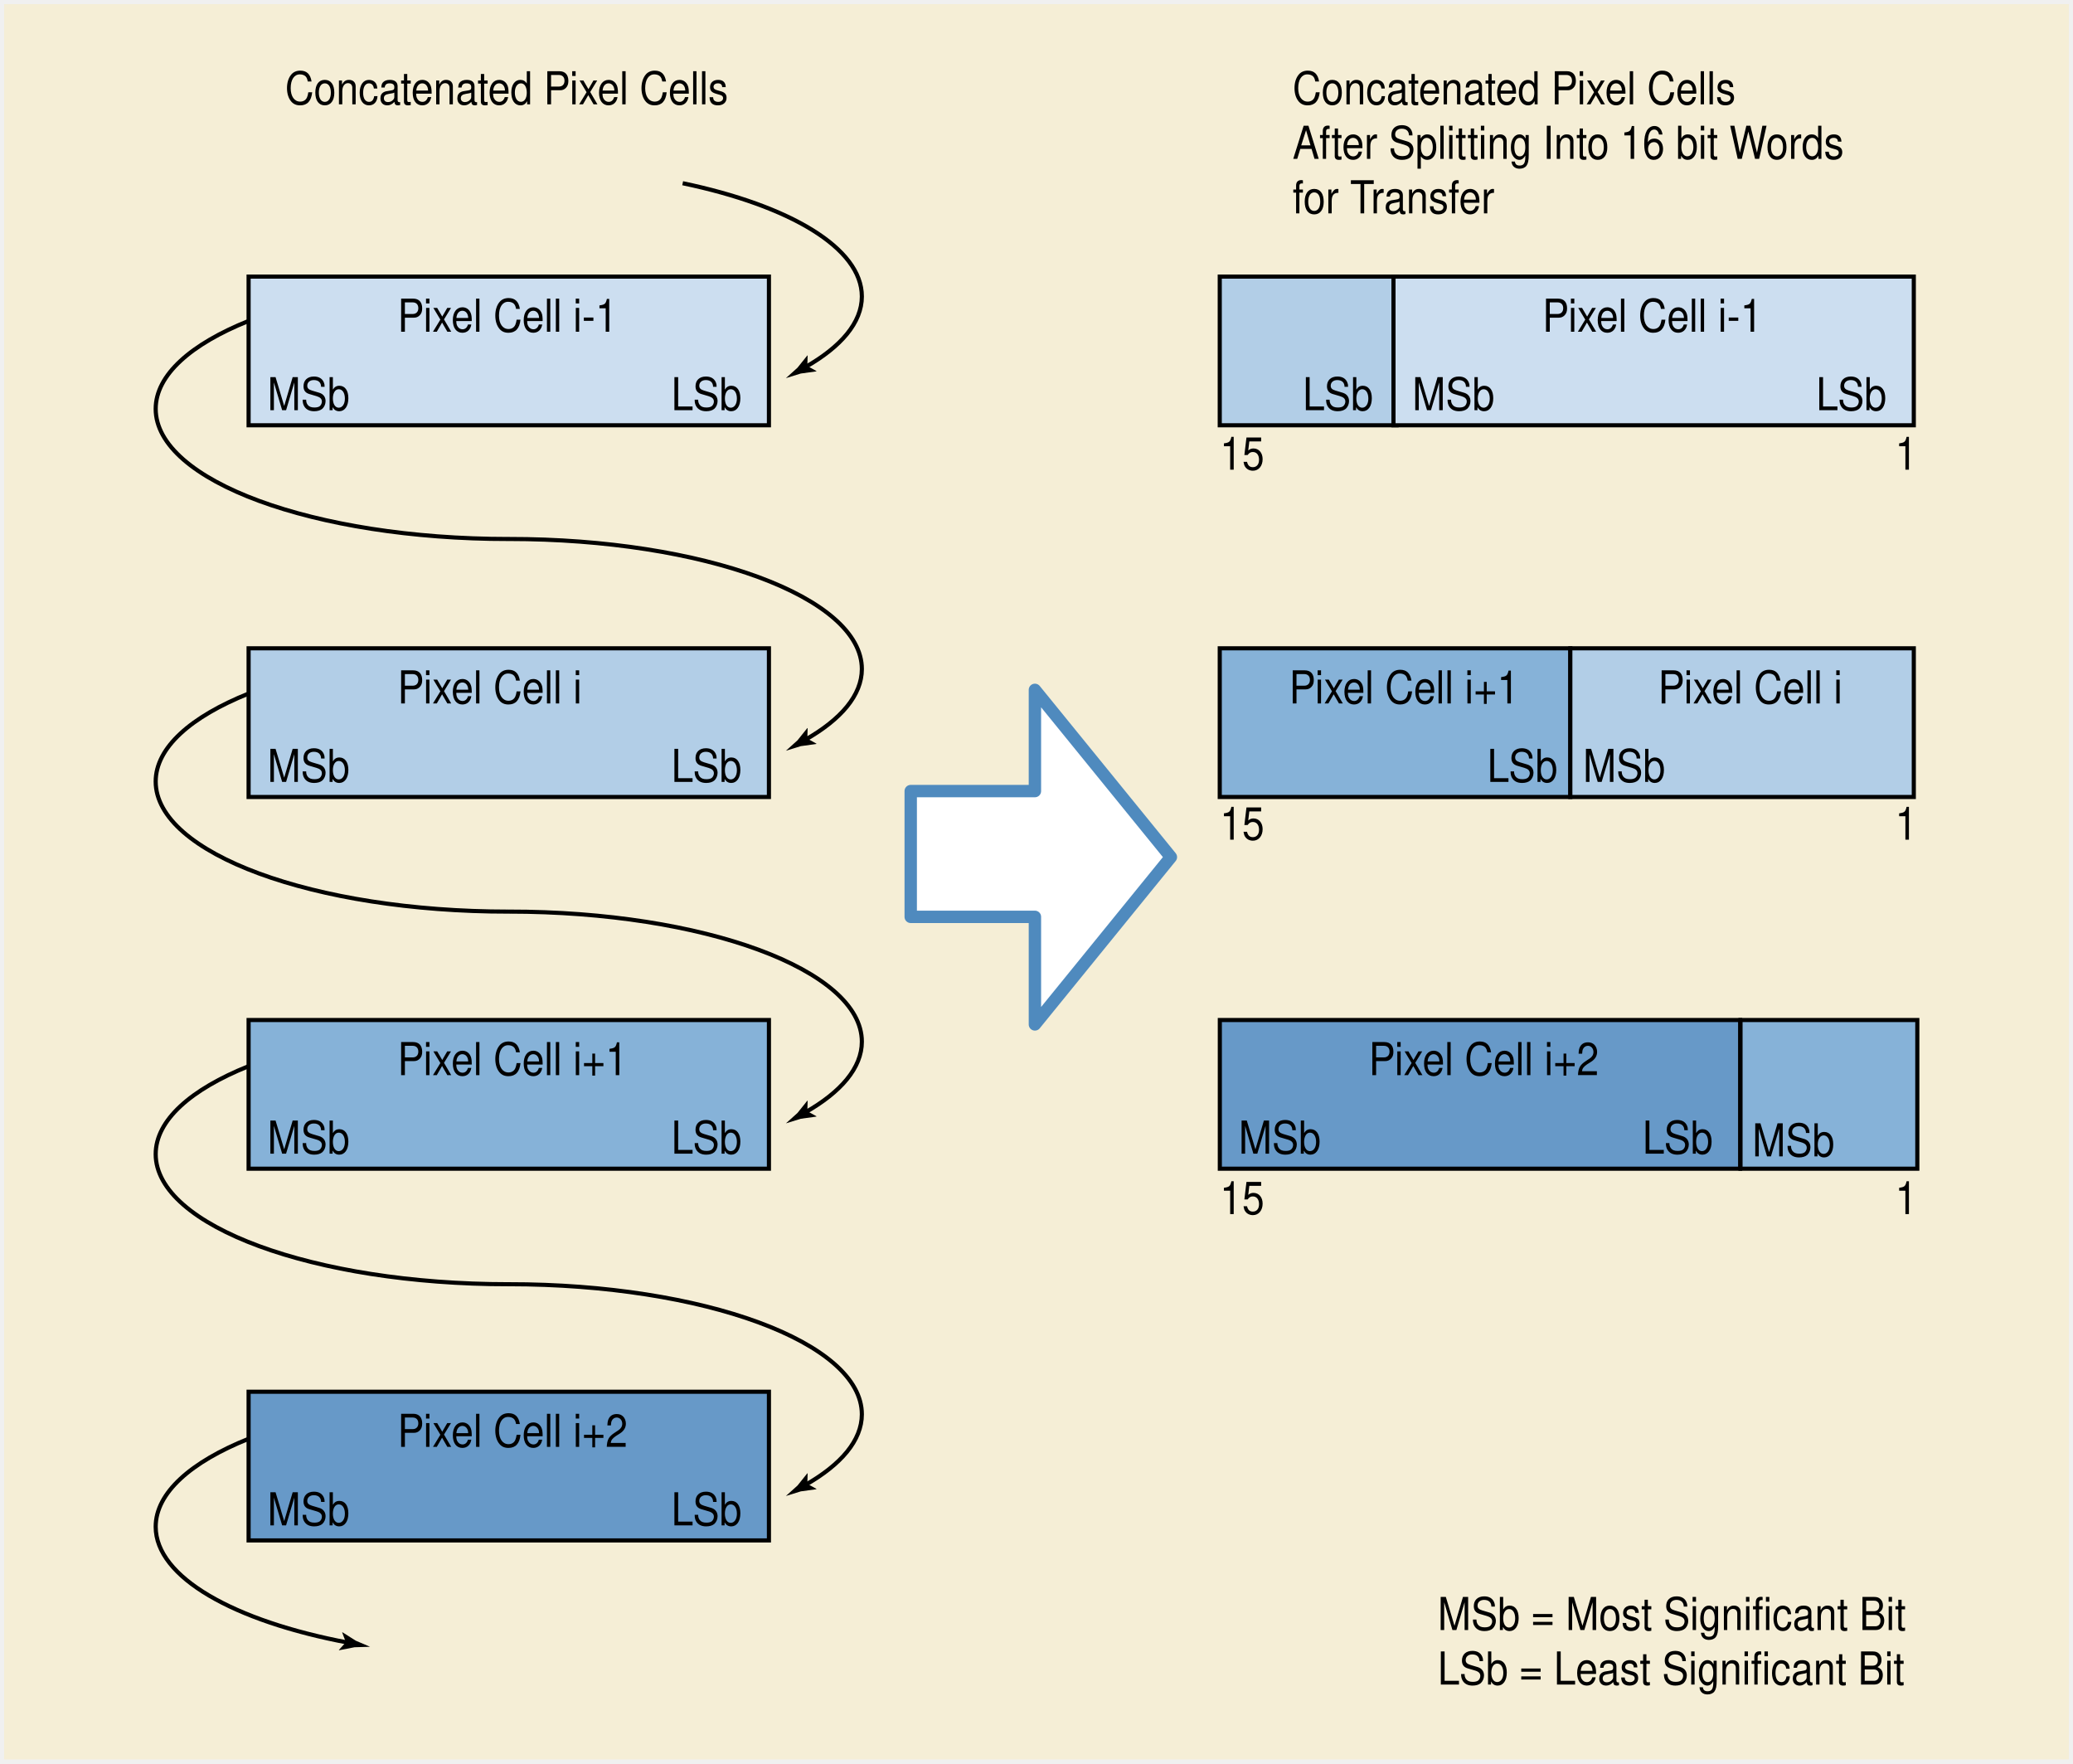
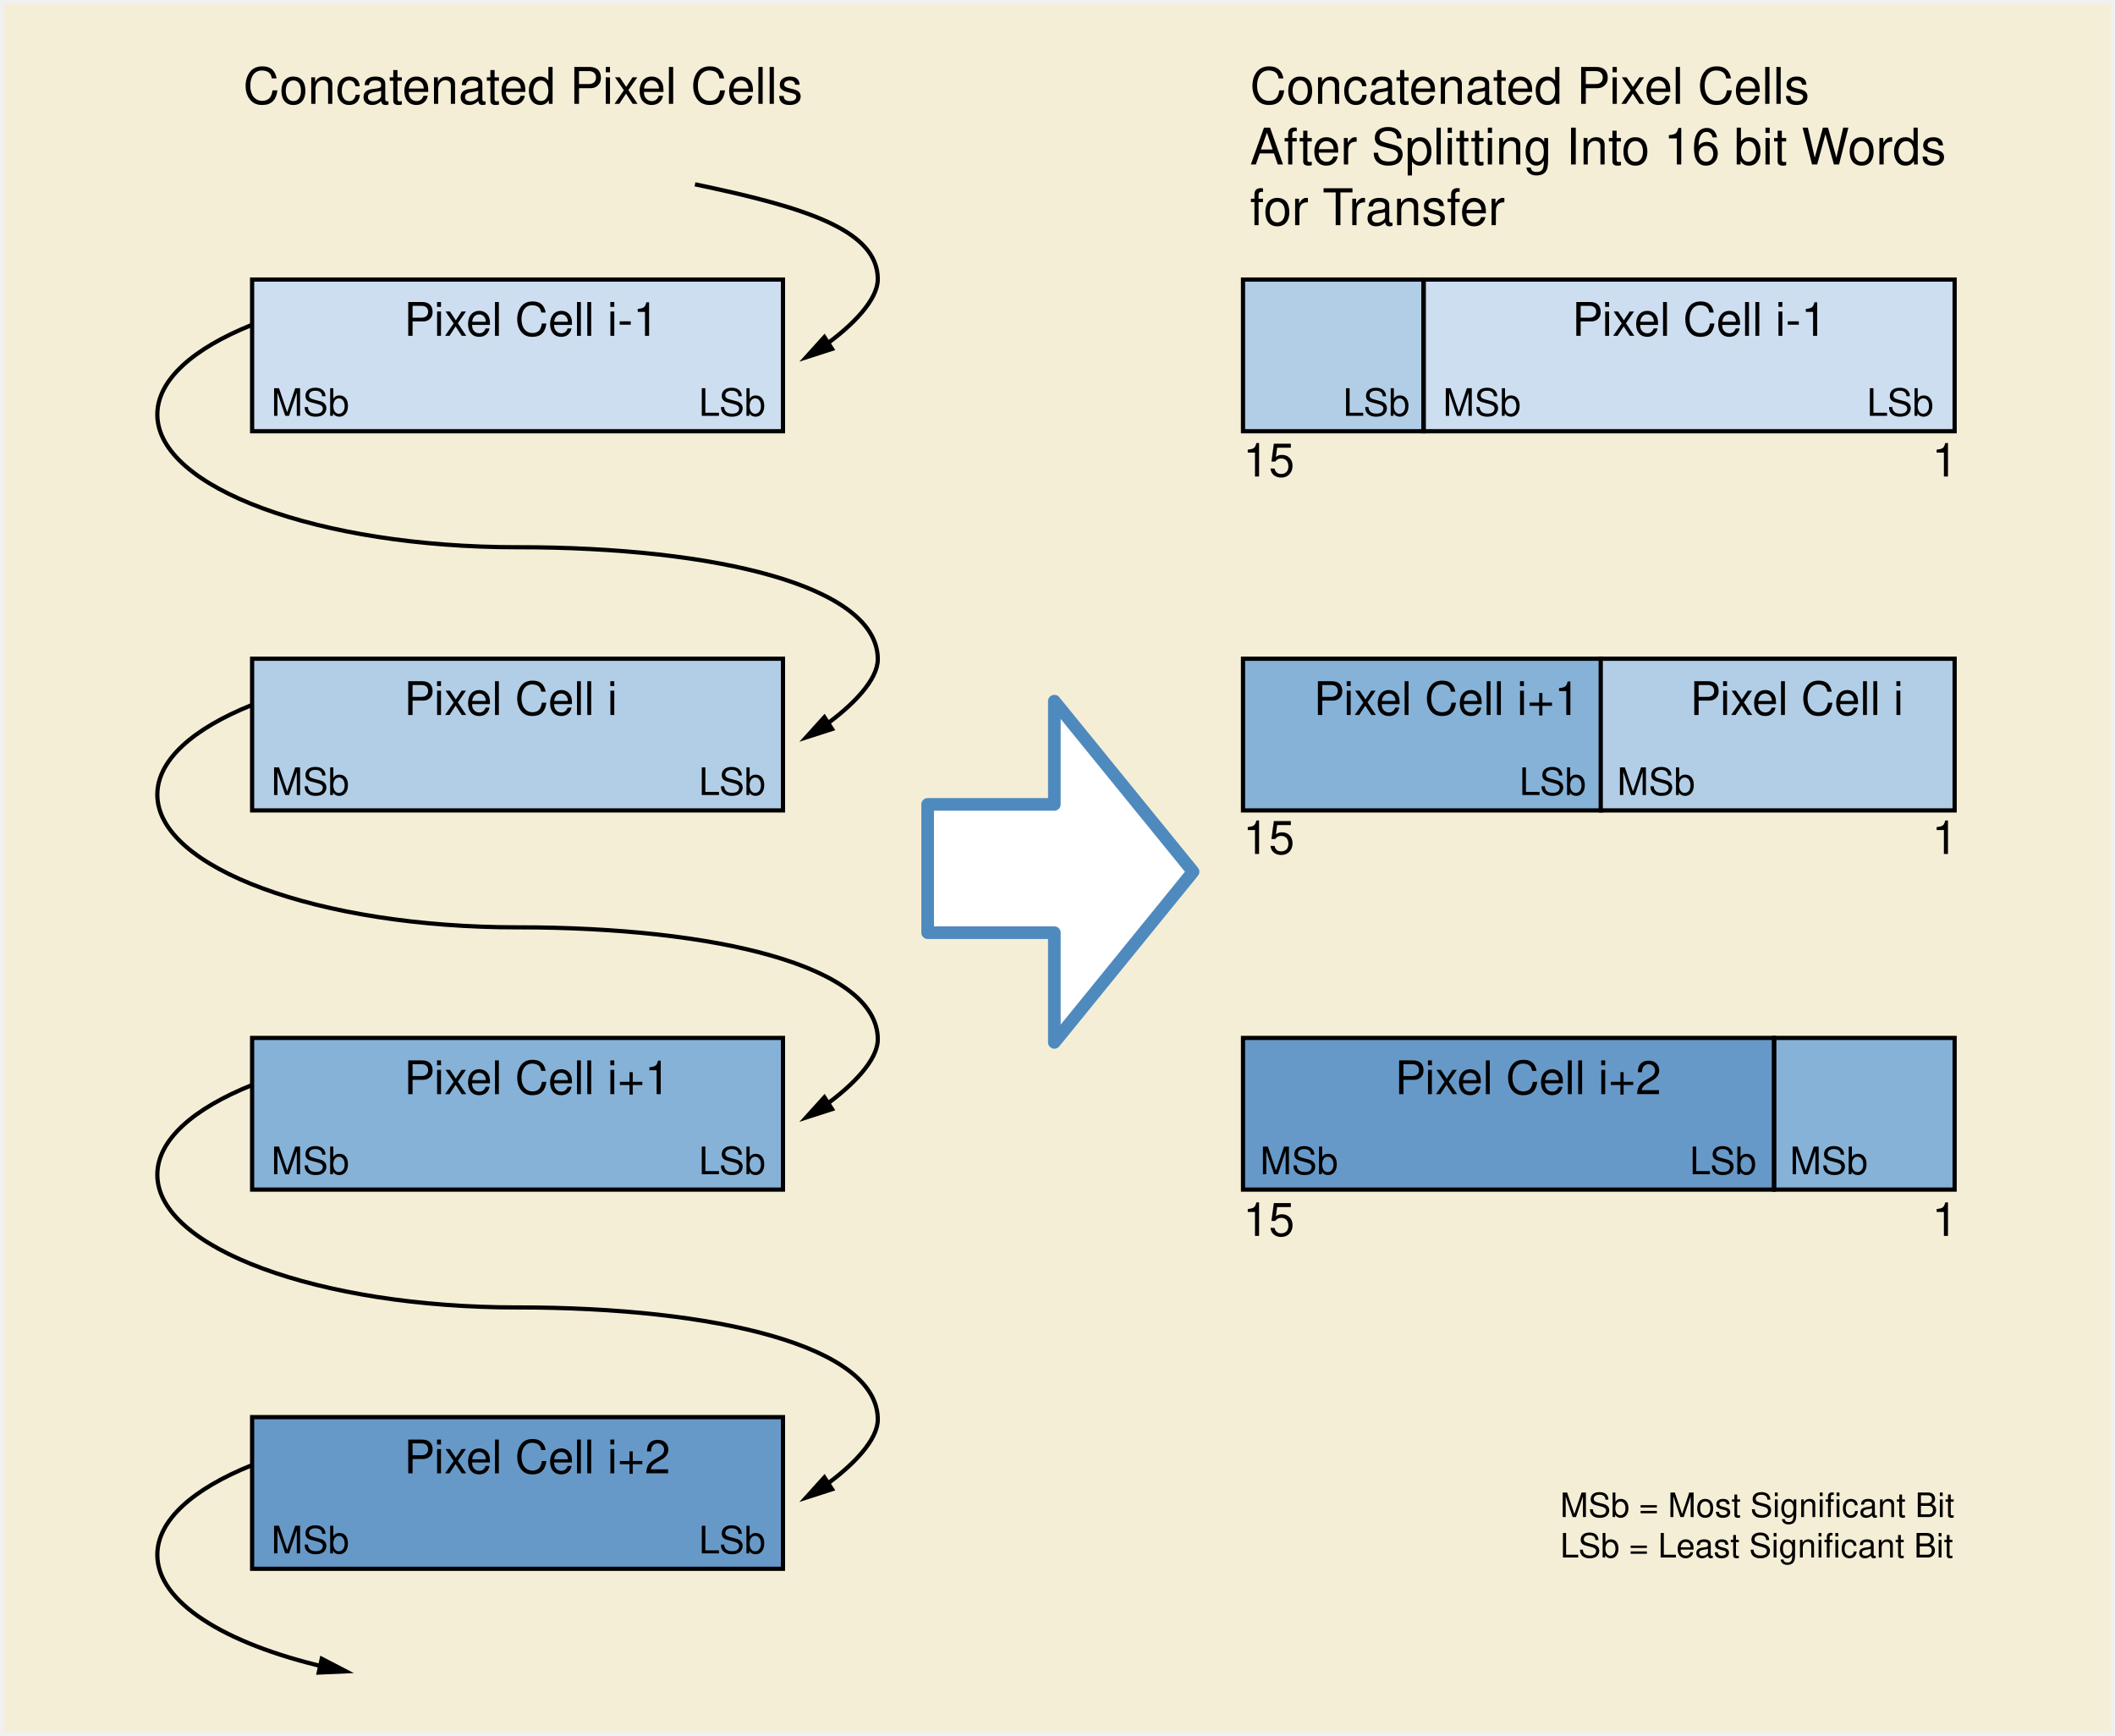
- <svg xmlns="http://www.w3.org/2000/svg" version="1.1" id="Layer_1" x="0px" y="0px" width="502px" height="427px" viewBox="0 0 502 427" enable-background="new 0 0 502 427" xml:space="preserve">
+ <svg xmlns="http://www.w3.org/2000/svg" version="1.1" id="Layer_1" x="0px" y="0px" width="502px" height="412px" viewBox="0 0 502 412" enable-background="new 0 0 502 412" xml:space="preserve">
  <defs>
    <style type="text/css">
	text {
	  font-family: Helvetica, Verdana, ArialUnicodeMS, san-serif
	}
	</style>
  </defs>
  <g>
   </g>
  <g>
-     <rect x="1" y="1" fill="#F5EED6" width="500" height="425" />
+     <rect x="1" y="1" fill="#F5EED6" width="500" height="410" />
    <g>
+       <polygon fill="#FFFFFF" stroke="#4F8ABE" stroke-width="3" stroke-linecap="round" stroke-linejoin="round" stroke-miterlimit="1" points="    220.179,221.373 220.179,190.92 250.253,190.92 250.253,166.417 283.179,206.907 250.253,247.416 250.253,221.373   " />
      <g>
        <g>
-           <text transform="matrix(0.8815 0 0 1 313.0098 25.2588)">
-             <tspan x="0" y="0" font-size="11">Concatenated Pixel Cells</tspan>
-             <tspan x="0" y="13.2" font-size="11">After Splitting Into 16 bit Words</tspan>
-             <tspan x="0" y="26.4" font-size="11">for Transfer</tspan>
-           </text>
+           <text transform="matrix(1 0 0 1 57.7183 24.6396)" font-size="12">Concatenated Pixel Cells</text>
+         </g>
+         <rect x="59.839" y="66.353" fill="#CCDEF0" stroke="#000000" width="126.004" height="36" />
+         <g>
+           <text transform="matrix(1 0 0 1 95.896 79.7012)" font-size="11">Pixel Cell i-1</text>
        </g>
        <g>
-           <rect x="295.375" y="156.969" fill="#86B2D8" stroke="#000000" width="84.896" height="36" />
-           <rect x="380.271" y="156.969" fill="#B2CEE7" stroke="#000000" width="83.178" height="36" />
-           <rect x="421.478" y="246.969" fill="#86B2D8" stroke="#000000" width="42.822" height="36" />
-           <rect x="295.375" y="66.969" fill="#B2CEE7" stroke="#000000" width="42.822" height="36" />
+           <text transform="matrix(1 0 0 1 64.3828 98.7012)" font-size="9">MSb</text>
+         </g>
+         <g>
+           <text transform="matrix(1 0 0 1 165.855 98.7012)" font-size="9">LSb</text>
+         </g>
+         <rect x="59.839" y="156.353" fill="#B2CEE7" stroke="#000000" width="126.004" height="36" />
+         <g>
+           <text transform="matrix(1 0 0 1 95.896 169.7012)" font-size="11">Pixel Cell i</text>
+         </g>
+         <g>
+           <text transform="matrix(1 0 0 1 64.3828 188.7012)" font-size="9">MSb</text>
+         </g>
+         <g>
+           <text transform="matrix(1 0 0 1 165.855 188.7012)" font-size="9">LSb</text>
+         </g>
+         <rect x="59.839" y="246.354" fill="#86B2D8" stroke="#000000" width="126.004" height="36" />
+         <g>
+           <text transform="matrix(1 0 0 1 95.896 259.7012)" font-size="11">Pixel Cell i+1</text>
+         </g>
+         <g>
+           <text transform="matrix(1 0 0 1 64.3828 278.7012)" font-size="9">MSb</text>
+         </g>
+         <g>
+           <text transform="matrix(1 0 0 1 165.855 278.7012)" font-size="9">LSb</text>
+         </g>
+         <rect x="59.839" y="336.354" fill="#6799C8" stroke="#000000" width="126.004" height="36" />
+         <g>
+           <text transform="matrix(1 0 0 1 95.896 349.7012)" font-size="11">Pixel Cell i+2</text>
+         </g>
+         <g>
+           <text transform="matrix(1 0 0 1 64.3828 368.7012)" font-size="9">MSb</text>
+         </g>
+         <g>
+           <text transform="matrix(1 0 0 1 165.855 368.7012)" font-size="9">LSb</text>
+         </g>
+         <g>
          <g>
-             <text transform="matrix(0.8815 0 0 1 401.5049 170.3203)" font-size="11">Pixel Cell i</text>
+             <path fill="none" stroke="#000000" d="M164.956,43.746c25.909,5.412,43.389,10.769,43.389,22.524       c0,4.883-5.943,10.97-12.654,15.759" />
+             <g>
+               <polygon points="195.737,79.188 189.715,85.847 198.26,83.092       " />
+             </g>
          </g>
+         </g>
+         <g>
          <g>
-             <text transform="matrix(0.8815 0 0 1 312.1709 170.3203)" font-size="11">Pixel Cell i+1</text>
+             <path fill="none" stroke="#000000" d="M59.838,77.091c-13.971,5.607-22.499,13.085-22.499,21.297       c0,17.397,38.279,31.502,85.5,31.502v-0.008c47.222,0,85.506,9.208,85.506,26.605c0,4.883-5.943,10.97-12.654,15.759" />
+             <g>
+               <polygon points="195.737,169.405 189.715,176.065 198.26,173.31       " />
+             </g>
          </g>
+         </g>
+         <g>
          <g>
-             <text transform="matrix(0.8815 0 0 1 424.3242 279.9873)" font-size="11">MSb</text>
+             <path fill="none" stroke="#000000" d="M59.838,167.309c-13.971,5.607-22.499,13.085-22.499,21.297       c0,17.397,38.279,31.501,85.5,31.501V220.1c47.222,0,85.506,9.211,85.506,26.607c0,4.883-5.942,10.97-12.654,15.759" />
+             <g>
+               <polygon points="195.737,259.624 189.715,266.283 198.26,263.528       " />
+             </g>
          </g>
+         </g>
+         <g>
          <g>
-             <text transform="matrix(0.8815 0 0 1 383.3242 189.3203)" font-size="11">MSb</text>
+             <path fill="none" stroke="#000000" d="M59.838,257.527c-13.971,5.607-22.499,13.084-22.499,21.297       c0,17.396,38.279,31.502,85.5,31.502v-0.008c47.222,0,85.506,9.209,85.506,26.607c0,4.884-5.943,10.969-12.654,15.758" />
+             <g>
+               <polygon points="195.737,349.842 189.715,356.502 198.26,353.746       " />
+             </g>
          </g>
+         </g>
+         <g>
          <g>
-             <text transform="matrix(0.8815 0 0 1 315.459 99.3203)" font-size="11">LSb</text>
-           </g>
-           <g>
-             <text transform="matrix(0.8815 0 0 1 360.125 189.3203)" font-size="11">LSb</text>
-           </g>
-           <rect x="295.394" y="246.969" fill="#6799C8" stroke="#000000" width="126" height="36" />
-           <g>
-             <text transform="matrix(0.8815 0 0 1 331.4512 260.3203)" font-size="11">Pixel Cell i+2</text>
-           </g>
-           <g>
-             <text transform="matrix(0.8815 0 0 1 299.9375 279.3203)" font-size="11">MSb</text>
-           </g>
-           <g>
-             <text transform="matrix(0.8815 0 0 1 397.7383 279.3203)" font-size="11">LSb</text>
-           </g>
-           <rect x="337.448" y="66.969" fill="#CCDEF0" stroke="#000000" width="126" height="36" />
-           <g>
-             <text transform="matrix(0.8815 0 0 1 373.5049 80.3203)" font-size="11">Pixel Cell i-1</text>
-           </g>
-           <g>
-             <text transform="matrix(0.8815 0 0 1 341.9922 99.3203)" font-size="11">MSb</text>
-           </g>
-           <g>
-             <text transform="matrix(0.8815 0 0 1 439.791 99.3203)" font-size="11">LSb</text>
-           </g>
-           <g>
-             <text transform="matrix(0.8815 0 0 1 295.3945 293.9619)" font-size="11">15</text>
-           </g>
-           <g>
-             <text transform="matrix(0.8815 0 0 1 458.9062 293.9619)" font-size="11">1</text>
-           </g>
-           <g>
-             <text transform="matrix(0.8815 0 0 1 295.3945 203.3018)" font-size="11">15</text>
-           </g>
-           <g>
-             <text transform="matrix(0.8815 0 0 1 458.9062 203.3018)" font-size="11">1</text>
-           </g>
-           <g>
-             <text transform="matrix(0.8815 0 0 1 295.3945 113.7222)" font-size="11">15</text>
-           </g>
-           <g>
-             <text transform="matrix(0.8815 0 0 1 458.9062 113.7222)" font-size="11">1</text>
+             <path fill="none" stroke="#000000" d="M59.838,347.744c-13.971,5.607-22.499,13.086-22.499,21.297       c0,11.192,15.841,21.021,39.714,26.609" />
+             <g>
+               <polygon points="75.021,397.509 83.99,397.111 76.023,392.97       " />
+             </g>
          </g>
        </g>
      </g>
      <g>
        <g>
-           <text transform="matrix(0.8815 0 0 1 69.0308 25.2588)" font-size="11">Concatenated Pixel Cells</text>
+           <text transform="matrix(1 0 0 1 296.6855 24.6396)">
+             <tspan x="0" y="0" font-size="12">Concatenated Pixel Cells</tspan>
+             <tspan x="0" y="14.4" font-size="12">After Splitting Into 16 bit Words</tspan>
+             <tspan x="0" y="28.8" font-size="12">for Transfer</tspan>
+           </text>
+         </g>
+         <rect x="295.031" y="156.353" fill="#86B2D8" stroke="#000000" stroke-width="1.001" width="85" height="36" />
+         <rect x="379.938" y="156.353" fill="#B2CEE7" stroke="#000000" stroke-width="1.005" width="84" height="36" />
+         <rect x="421.115" y="246.354" fill="#86B2D8" stroke="#000000" width="42.822" height="36" />
+         <rect x="295.031" y="66.353" fill="#B2CEE7" stroke="#000000" width="42.822" height="36" />
+         <g>
+           <text transform="matrix(1 0 0 1 401.1426 169.7012)" font-size="11">Pixel Cell i</text>
        </g>
        <g>
-           <g>
-             <rect x="60.201" y="66.969" fill="#CCDEF0" stroke="#000000" width="126.004" height="36" />
-             <g>
-               <text transform="matrix(0.8815 0 0 1 96.2583 80.3203)" font-size="11">Pixel Cell i-1</text>
-             </g>
-             <g>
-               <text transform="matrix(0.8815 0 0 1 64.7451 99.3203)" font-size="11">MSb</text>
-             </g>
-             <g>
-               <text transform="matrix(0.8815 0 0 1 162.5454 99.3203)" font-size="11">LSb</text>
-             </g>
-           </g>
-           <g>
-             <rect x="60.201" y="156.969" fill="#B2CEE7" stroke="#000000" width="126.004" height="36" />
-             <g>
-               <text transform="matrix(0.8815 0 0 1 96.2583 170.3203)" font-size="11">Pixel Cell i</text>
-             </g>
-             <g>
-               <text transform="matrix(0.8815 0 0 1 64.7451 189.3203)" font-size="11">MSb</text>
-             </g>
-             <g>
-               <text transform="matrix(0.8815 0 0 1 162.5454 189.3203)" font-size="11">LSb</text>
-             </g>
-           </g>
-           <g>
-             <rect x="60.201" y="246.969" fill="#86B2D8" stroke="#000000" width="126.004" height="36" />
-             <g>
-               <text transform="matrix(0.8815 0 0 1 96.2583 260.3203)" font-size="11">Pixel Cell i+1</text>
-             </g>
-             <g>
-               <text transform="matrix(0.8815 0 0 1 64.7451 279.3203)" font-size="11">MSb</text>
-             </g>
-             <g>
-               <text transform="matrix(0.8815 0 0 1 162.5454 279.3203)" font-size="11">LSb</text>
-             </g>
-           </g>
-           <g>
-             <rect x="60.201" y="336.969" fill="#6799C8" stroke="#000000" width="126.004" height="36" />
-             <g>
-               <text transform="matrix(0.8815 0 0 1 96.2583 350.3203)" font-size="11">Pixel Cell i+2</text>
-             </g>
-             <g>
-               <text transform="matrix(0.8815 0 0 1 64.7451 369.3203)" font-size="11">MSb</text>
-             </g>
-             <g>
-               <text transform="matrix(0.8815 0 0 1 162.5454 369.3203)" font-size="11">LSb</text>
-             </g>
-           </g>
-           <g>
-             <g>
-               <path fill="none" stroke="#000000" d="M165.318,44.361c25.909,5.412,43.389,15.665,43.389,27.421        c0,6.316-5.046,12.198-13.733,17.129" />
-               <path d="M195.506,88.609l2.211,1.231l-0.04,0.078l-3.757,0.522c-1.202,0.372-2.403,0.743-3.605,1.114        c0.936-0.842,1.87-1.683,2.805-2.524l2.374-2.957l0.083-0.005L195.506,88.609z" />
-             </g>
-           </g>
-           <g>
-             <g>
-               <path fill="none" stroke="#000000" d="M60.2,77.707c-13.971,5.607-22.499,13.085-22.499,21.297        c0,17.397,38.279,31.502,85.5,31.502v-0.008c47.222,0,85.506,14.104,85.506,31.502c0,6.316-5.046,12.198-13.733,17.129" />
-               <path d="M195.506,178.827l2.211,1.231l-0.04,0.078l-3.757,0.522c-1.202,0.372-2.403,0.743-3.605,1.114        c0.936-0.842,1.87-1.683,2.805-2.524l2.374-2.957l0.083-0.005L195.506,178.827z" />
-             </g>
-           </g>
-           <g>
-             <g>
-               <path fill="none" stroke="#000000" d="M60.2,167.925c-13.971,5.607-22.499,13.085-22.499,21.297        c0,17.397,38.279,31.502,85.5,31.502v-0.008c47.222,0,85.506,14.104,85.506,31.502c0,6.316-5.046,12.198-13.733,17.129" />
-               <path d="M195.506,269.045l2.211,1.231l-0.04,0.078l-3.757,0.522c-1.202,0.372-2.403,0.743-3.605,1.114        c0.936-0.842,1.87-1.683,2.805-2.524l2.374-2.957l0.083-0.005L195.506,269.045z" />
-             </g>
-           </g>
-           <g>
-             <g>
-               <path fill="none" stroke="#000000" d="M60.2,258.143c-13.971,5.607-22.499,13.085-22.499,21.297        c0,17.397,38.279,31.502,85.5,31.502v-0.008c47.222,0,85.506,14.104,85.506,31.502c0,6.316-5.046,12.198-13.733,17.129" />
-               <path d="M195.506,359.263l2.211,1.231l-0.04,0.078l-3.757,0.522c-1.202,0.372-2.403,0.743-3.605,1.114        c0.936-0.842,1.87-1.683,2.805-2.524l2.374-2.957l0.083-0.005L195.506,359.263z" />
-             </g>
-           </g>
-           <g>
-             <g>
-               <g>
-                 <path fill="none" stroke="#000000" d="M60.2,348.36c-13.971,5.607-22.499,13.085-22.499,21.297         c0,12.244,18.959,22.856,46.651,28.07" />
-                 <path d="M83.751,397.614l-0.892-2.367l0.081-0.035l3.205,2.028c1.157,0.493,2.314,0.985,3.472,1.479         c-1.258,0.038-2.515,0.076-3.771,0.115l-3.724,0.724l-0.065-0.05L83.751,397.614z" />
-               </g>
-             </g>
-           </g>
+           <text transform="matrix(1 0 0 1 311.8086 169.7012)" font-size="11">Pixel Cell i+1</text>
        </g>
-       </g>
-       <g>
-         <polygon fill="#FFFFFF" stroke="#4F8ABE" stroke-width="3" stroke-linecap="round" stroke-linejoin="round" stroke-miterlimit="1" points="     220.541,221.989 220.541,191.536 250.615,191.536 250.615,167.032 283.541,207.523 250.615,248.032 250.615,221.989    " />
-       </g>
-       <g>
        <g>
-           <text transform="matrix(0.8815 0 0 1 348.1445 394.668)">
-             <tspan x="0" y="0" font-size="11">MSb = Most Significant Bit</tspan>
-             <tspan x="0" y="13.199" font-size="11">LSb = Least Significant Bit</tspan>
+           <text transform="matrix(1 0 0 1 424.8193 278.7002)" font-size="9">MSb</text>
+         </g>
+         <g>
+           <text transform="matrix(1 0 0 1 383.8193 188.7012)" font-size="9">MSb</text>
+         </g>
+         <g>
+           <text transform="matrix(1 0 0 1 318.7676 98.7012)" font-size="9">LSb</text>
+         </g>
+         <g>
+           <text transform="matrix(1 0 0 1 360.6191 188.7012)" font-size="9">LSb</text>
+         </g>
+         <rect x="295.031" y="246.354" fill="#6799C8" stroke="#000000" width="126" height="36" />
+         <g>
+           <text transform="matrix(1 0 0 1 331.0879 259.7012)" font-size="11">Pixel Cell i+2</text>
+         </g>
+         <g>
+           <text transform="matrix(1 0 0 1 299.0859 278.7012)" font-size="9">MSb</text>
+         </g>
+         <g>
+           <text transform="matrix(1 0 0 1 401.0469 278.7012)" font-size="9">LSb</text>
+         </g>
+         <rect x="337.938" y="66.353" fill="#CCDEF0" stroke="#000000" width="126" height="36" />
+         <g>
+           <text transform="matrix(1 0 0 1 373.1426 79.7012)" font-size="11">Pixel Cell i-1</text>
+         </g>
+         <g>
+           <text transform="matrix(1 0 0 1 342.4863 98.7012)" font-size="9">MSb</text>
+         </g>
+         <g>
+           <text transform="matrix(1 0 0 1 443.1016 98.7012)" font-size="9">LSb</text>
+         </g>
+         <g>
+           <text transform="matrix(1 0 0 1 295.0312 293.3428)" font-size="11">15</text>
+         </g>
+         <g>
+           <text transform="matrix(1 0 0 1 458.5449 293.3428)" font-size="11">1</text>
+         </g>
+         <g>
+           <text transform="matrix(1 0 0 1 295.0312 202.6826)" font-size="11">15</text>
+         </g>
+         <g>
+           <text transform="matrix(1 0 0 1 458.5449 202.6826)" font-size="11">1</text>
+         </g>
+         <g>
+           <text transform="matrix(1 0 0 1 295.0312 113.103)" font-size="11">15</text>
+         </g>
+         <g>
+           <text transform="matrix(1 0 0 1 458.5449 113.103)" font-size="11">1</text>
+         </g>
+         <g>
+           <text transform="matrix(1 0 0 1 370.3242 360.0742)">
+             <tspan x="0" y="0" font-size="8">MSb = Most Significant Bit</tspan>
+             <tspan x="0" y="9.6" font-size="8">LSb = Least Significant Bit</tspan>
          </text>
        </g>
      </g>
    </g>
  </g>
</svg>
